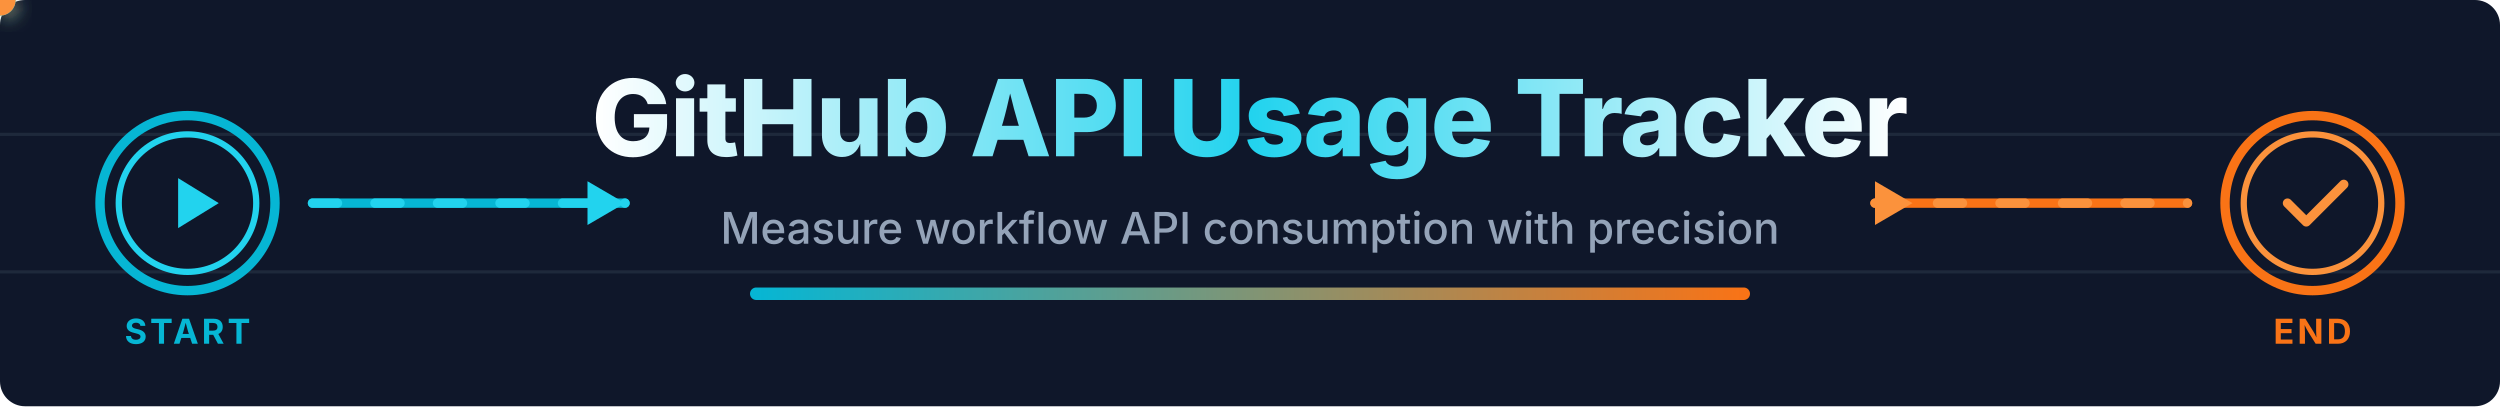
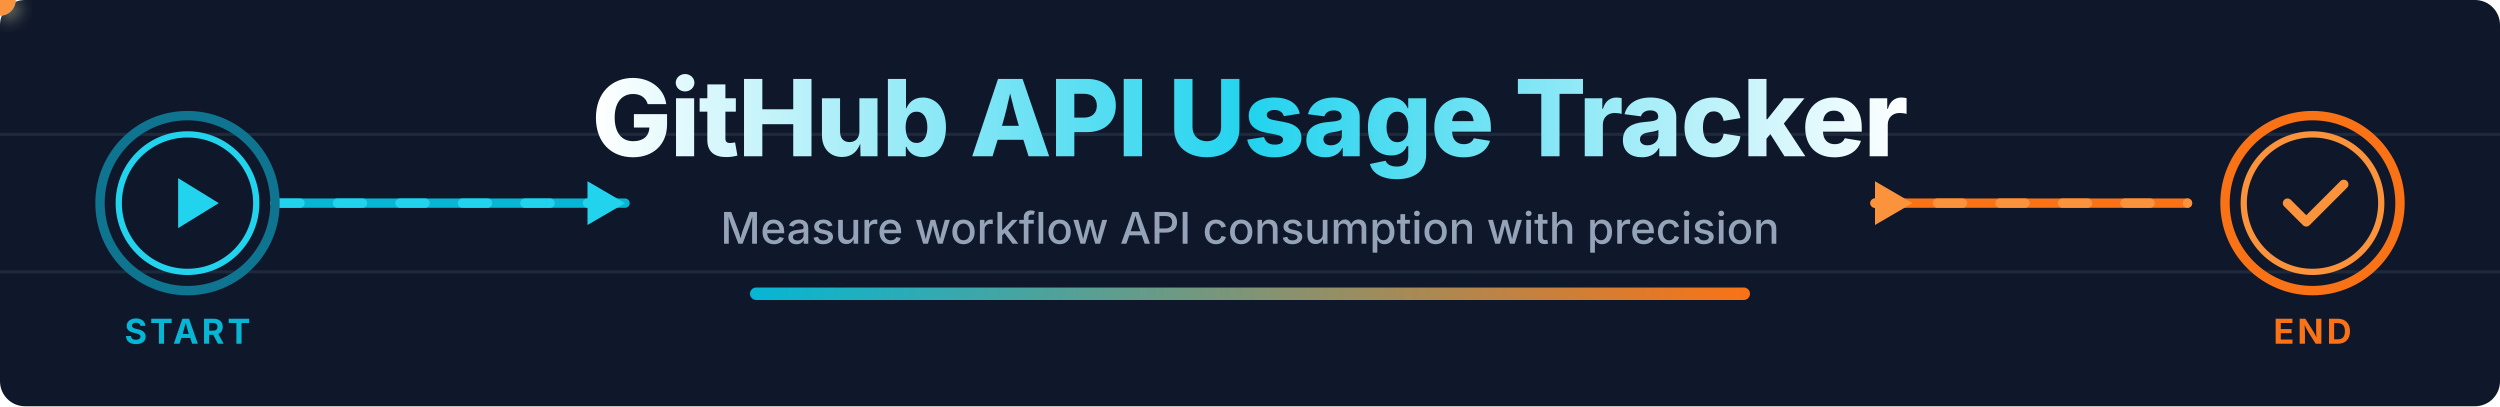
<svg xmlns="http://www.w3.org/2000/svg" viewBox="0 0 800 130">
  <defs>
    <linearGradient id="bgGrad" x1="0%" y1="0%" x2="100%" y2="0%">
      <stop offset="0%" style="stop-color:#0f172a" />
      <stop offset="100%" style="stop-color:#0f172a" />
    </linearGradient>
    <linearGradient id="textGrad" x1="0%" y1="0%" x2="100%" y2="0%">
      <stop offset="0%" style="stop-color:#ffffff" />
      <stop offset="50%" style="stop-color:#22d3ee" />
      <stop offset="100%" style="stop-color:#ffffff" />
      <animate attributeName="x1" values="0%;100%;0%" dur="6s" repeatCount="indefinite" />
      <animate attributeName="x2" values="100%;200%;100%" dur="6s" repeatCount="indefinite" />
    </linearGradient>
    <linearGradient id="accentGrad" x1="0%" y1="0%" x2="100%" y2="0%">
      <stop offset="0%" style="stop-color:#06b6d4" />
      <stop offset="100%" style="stop-color:#f97316" />
    </linearGradient>
    <linearGradient id="startGrad" x1="0%" y1="0%" x2="100%" y2="100%">
      <stop offset="0%" style="stop-color:#06b6d4" />
      <stop offset="100%" style="stop-color:#0891b2" />
    </linearGradient>
    <linearGradient id="endGrad" x1="0%" y1="0%" x2="100%" y2="100%">
      <stop offset="0%" style="stop-color:#f97316" />
      <stop offset="100%" style="stop-color:#ea580c" />
    </linearGradient>
    <filter id="glow" x="-50%" y="-50%" width="200%" height="200%">
      <feGaussianBlur stdDeviation="3" result="coloredBlur" />
      <feMerge>
        <feMergeNode in="coloredBlur" />
        <feMergeNode in="SourceGraphic" />
      </feMerge>
    </filter>
-     <path id="leftFlowPath" d="M 30 65 L 200 65" />
+     <path id="leftFlowPath" d="M 88 65 L 200 65" />
    <path id="rightFlowPath" d="M 600 65 L 770 65" />
  </defs>
  <rect width="800" height="130" fill="#0f172a" rx="8" />
  <g stroke="#1e293b" stroke-width="1">
    <line x1="0" y1="43" x2="800" y2="43" />
    <line x1="0" y1="87" x2="800" y2="87" />
  </g>
-   <line x1="100" y1="65" x2="200" y2="65" stroke="#06b6d4" stroke-width="3" stroke-linecap="round" />
-   <line x1="100" y1="65" x2="200" y2="65" stroke="#22d3ee" stroke-width="3" stroke-dasharray="8,12" stroke-linecap="round">
-     <animate attributeName="stroke-dashoffset" from="0" to="-40" dur="2s" repeatCount="indefinite" />
+   <line x1="88" y1="65" x2="200" y2="65" stroke="#06b6d4" stroke-width="3" stroke-linecap="round" />
+   <line x1="88" y1="65" x2="200" y2="65" stroke="#22d3ee" stroke-width="3" stroke-dasharray="8,12" stroke-linecap="round">
+     <animate attributeName="stroke-dashoffset" from="0" to="-80" dur="2s" repeatCount="indefinite" />
  </line>
  <polygon points="200,65 188,58 188,72" fill="#22d3ee" />
  <g transform="translate(60, 65)">
-     <circle r="28" fill="none" stroke="#06b6d4" stroke-width="3" />
+     <circle r="28" fill="none" stroke="#0e7490" stroke-width="3" />
+     <path d="M -28,0 A 28,28 0 0,0 28,0" fill="none" stroke="#67e8f9" stroke-width="4" stroke-linecap="round" stroke-dasharray="15 180" stroke-dashoffset="20" filter="url(#glow)">
+       <animate attributeName="stroke-dashoffset" values="20;-95;20;20" keyTimes="0;0.4;0.42;1" dur="2s" repeatCount="indefinite" />
+       <animate attributeName="opacity" values="1;1;0;0;1" keyTimes="0;0.39;0.4;0.99;1" dur="2s" repeatCount="indefinite" />
+     </path>
+     <path d="M -28,0 A 28,28 0 0,1 28,0" fill="none" stroke="#67e8f9" stroke-width="4" stroke-linecap="round" stroke-dasharray="15 180" stroke-dashoffset="20" filter="url(#glow)">
+       <animate attributeName="stroke-dashoffset" values="20;-95;20;20" keyTimes="0;0.4;0.42;1" dur="2s" repeatCount="indefinite" />
+       <animate attributeName="opacity" values="1;1;0;0;1" keyTimes="0;0.39;0.4;0.99;1" dur="2s" repeatCount="indefinite" />
+     </path>
    <circle r="22" fill="#0f172a" stroke="#22d3ee" stroke-width="2" />
    <polygon points="-5,-8 -5,8 8,0" fill="#22d3ee" transform="translate(2,0)" />
  </g>
  <text x="60" y="110" text-anchor="middle" fill="#06b6d4" font-family="system-ui, -apple-system, sans-serif" font-size="11" font-weight="700" letter-spacing="1">START</text>
  <text x="400" y="50" text-anchor="middle" fill="url(#textGrad)" font-family="system-ui, -apple-system, BlinkMacSystemFont, 'Segoe UI', sans-serif" font-size="34" font-weight="800" letter-spacing="-0.5">
    GitHub API Usage Tracker
  </text>
  <text x="400" y="78" text-anchor="middle" fill="#94a3b8" font-family="system-ui, -apple-system, BlinkMacSystemFont, 'Segoe UI', sans-serif" font-size="14" font-weight="500">
    Measure workflow API consumption with precision
  </text>
  <rect x="240" y="92" width="320" height="4" rx="2" fill="url(#accentGrad)" />
  <line x1="600" y1="65" x2="700" y2="65" stroke="#f97316" stroke-width="3" stroke-linecap="round" />
  <line x1="600" y1="65" x2="700" y2="65" stroke="#fb923c" stroke-width="3" stroke-dasharray="8,12" stroke-linecap="round">
    <animate attributeName="stroke-dashoffset" from="0" to="-40" dur="2s" repeatCount="indefinite" />
  </line>
  <polygon points="612,65 600,58 600,72" fill="#fb923c" />
  <g transform="translate(740, 65)">
    <circle r="28" fill="none" stroke="#f97316" stroke-width="3" />
    <circle r="22" fill="#0f172a" stroke="#fb923c" stroke-width="2" />
    <polyline points="-8,0 -2,6 10,-6" fill="none" stroke="#fb923c" stroke-width="3" stroke-linecap="round" stroke-linejoin="round" />
  </g>
  <text x="740" y="110" text-anchor="middle" fill="#f97316" font-family="system-ui, -apple-system, sans-serif" font-size="11" font-weight="700" letter-spacing="1">END</text>
-   <circle r="5" fill="#22d3ee" filter="url(#glow)">
-     <animateMotion dur="2s" repeatCount="indefinite">
+   <circle r="5" fill="#67e8f9" filter="url(#glow)">
+     <animateMotion dur="2s" repeatCount="indefinite" keyPoints="0;0;1" keyTimes="0;0.4;1" calcMode="spline" keySplines="0 0 1 1;0.25 0.1 0.25 1">
      <mpath href="#leftFlowPath" />
    </animateMotion>
+     <animate attributeName="opacity" values="0;0;1;1;0" keyTimes="0;0.38;0.42;0.9;1" dur="2s" repeatCount="indefinite" />
  </circle>
  <circle r="5" fill="#fb923c" filter="url(#glow)">
    <animateMotion dur="2s" repeatCount="indefinite" begin="1s">
      <mpath href="#rightFlowPath" />
    </animateMotion>
  </circle>
</svg>
